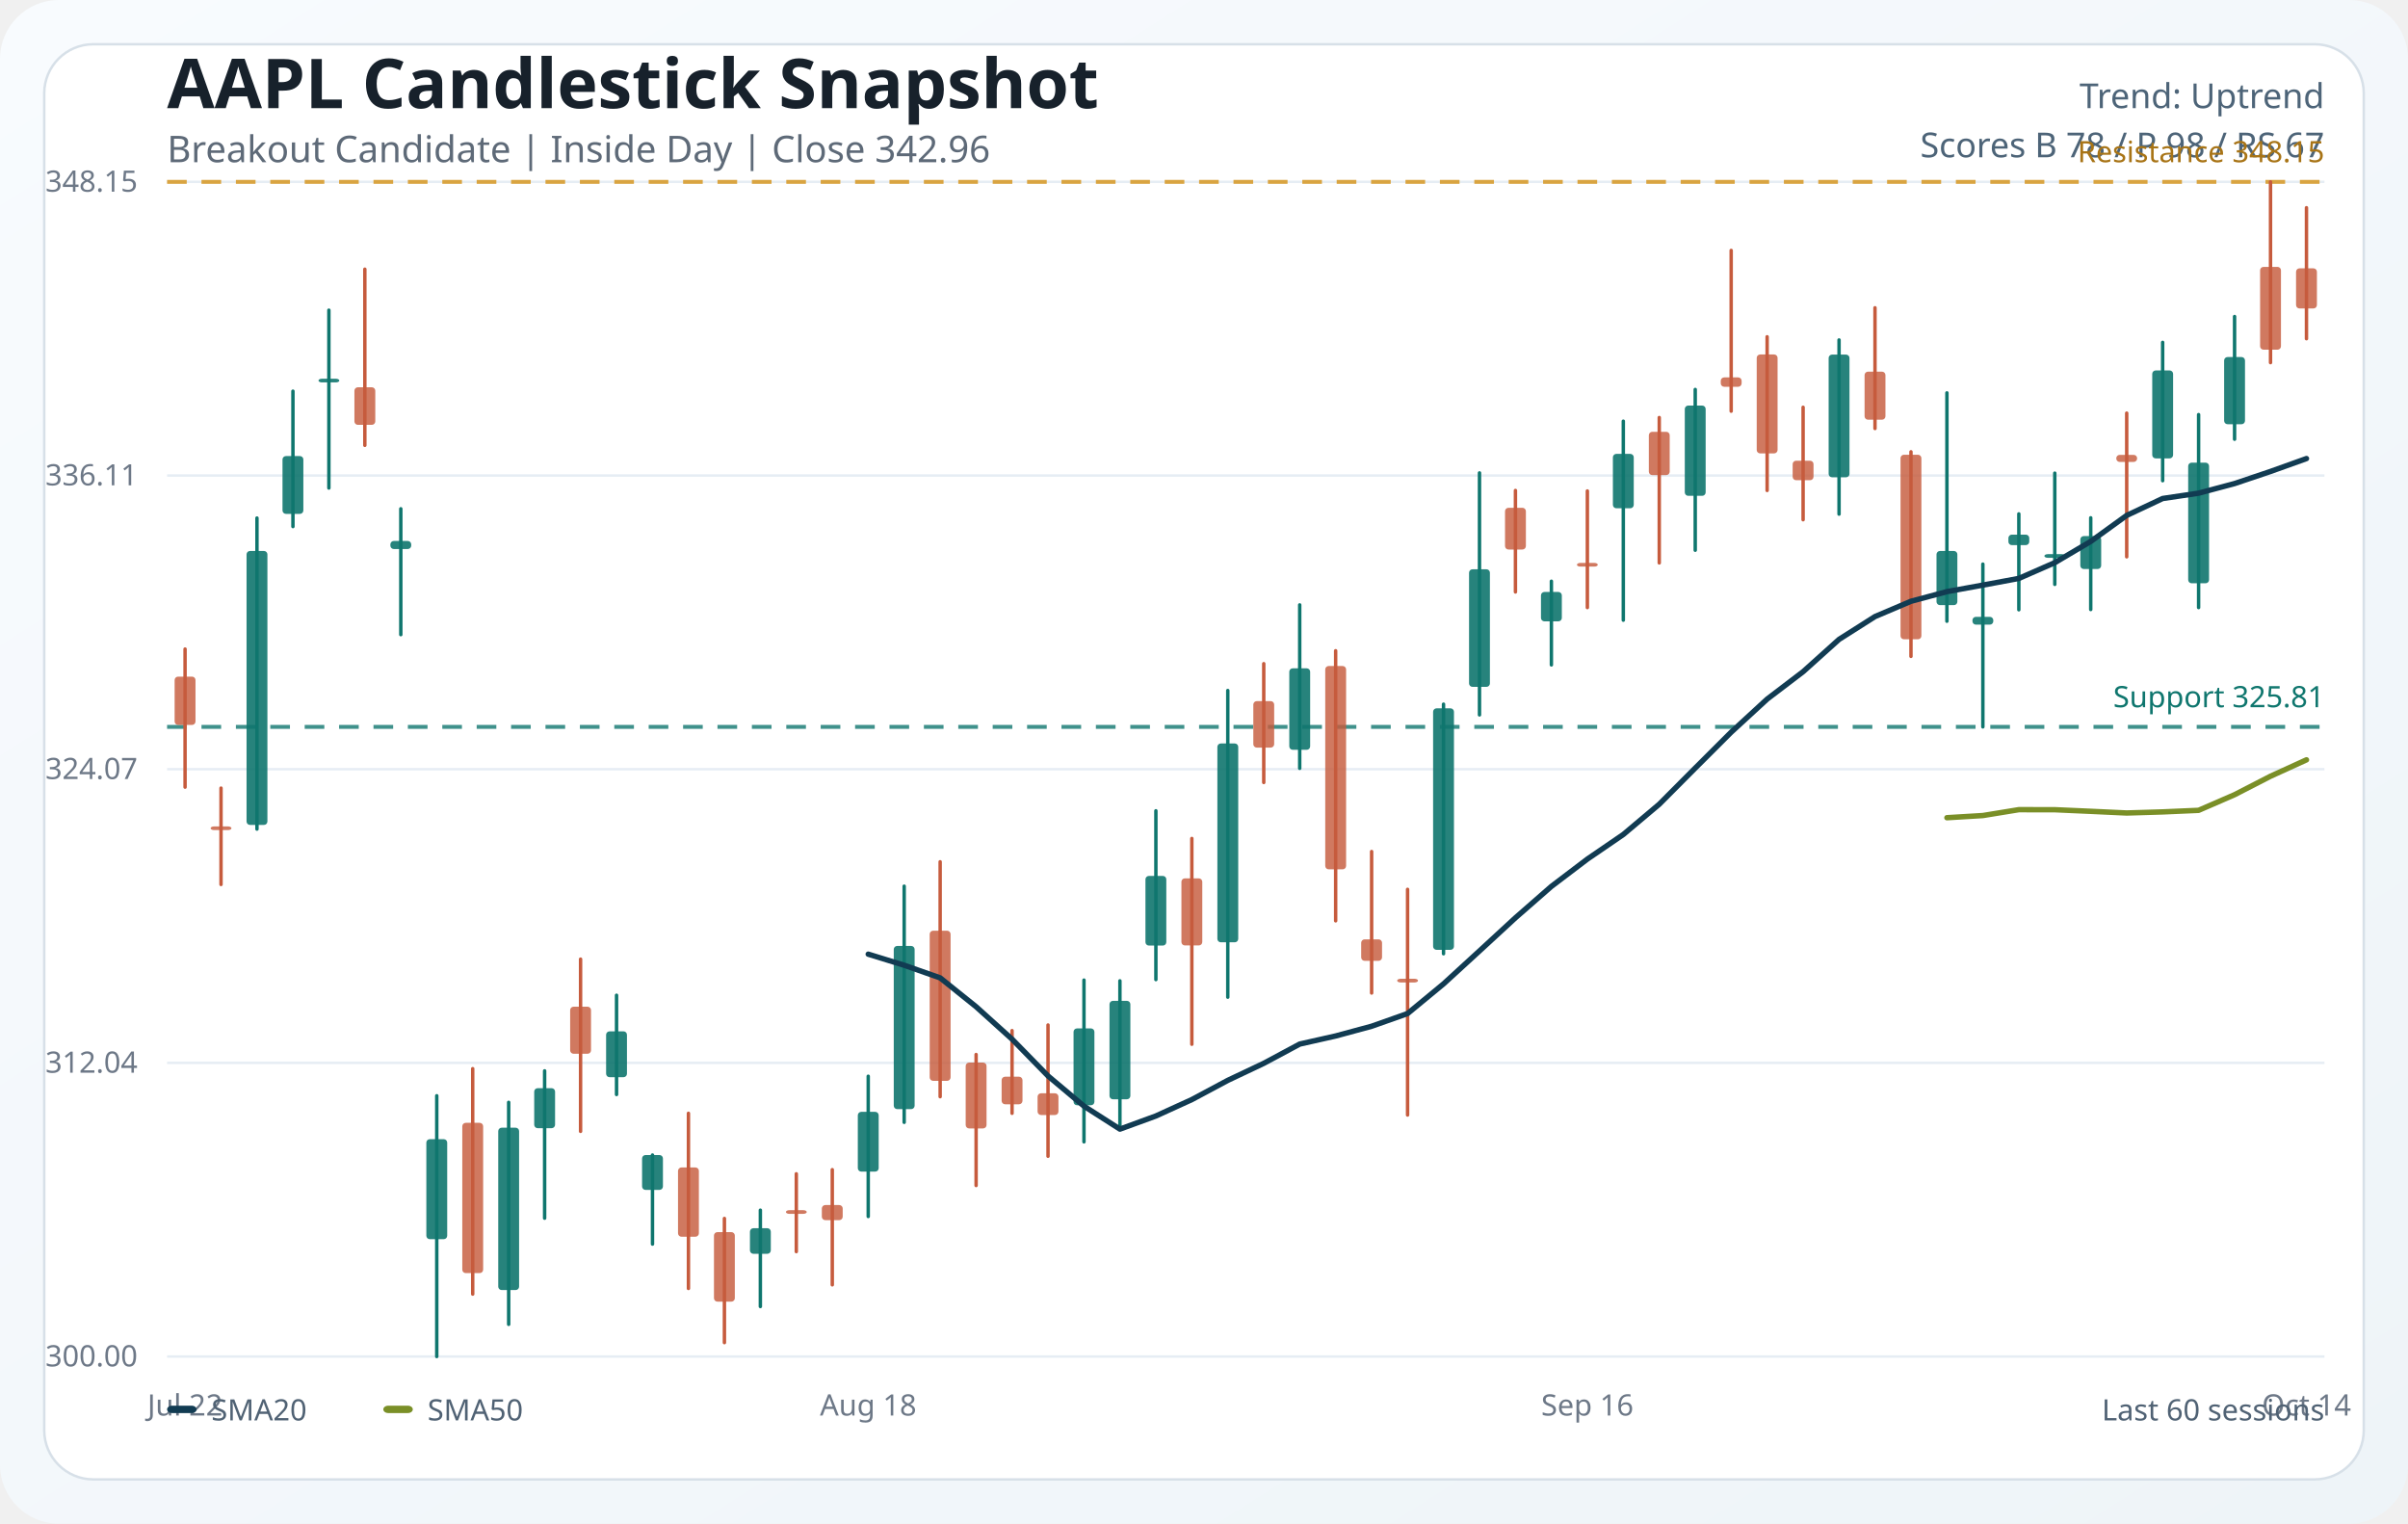
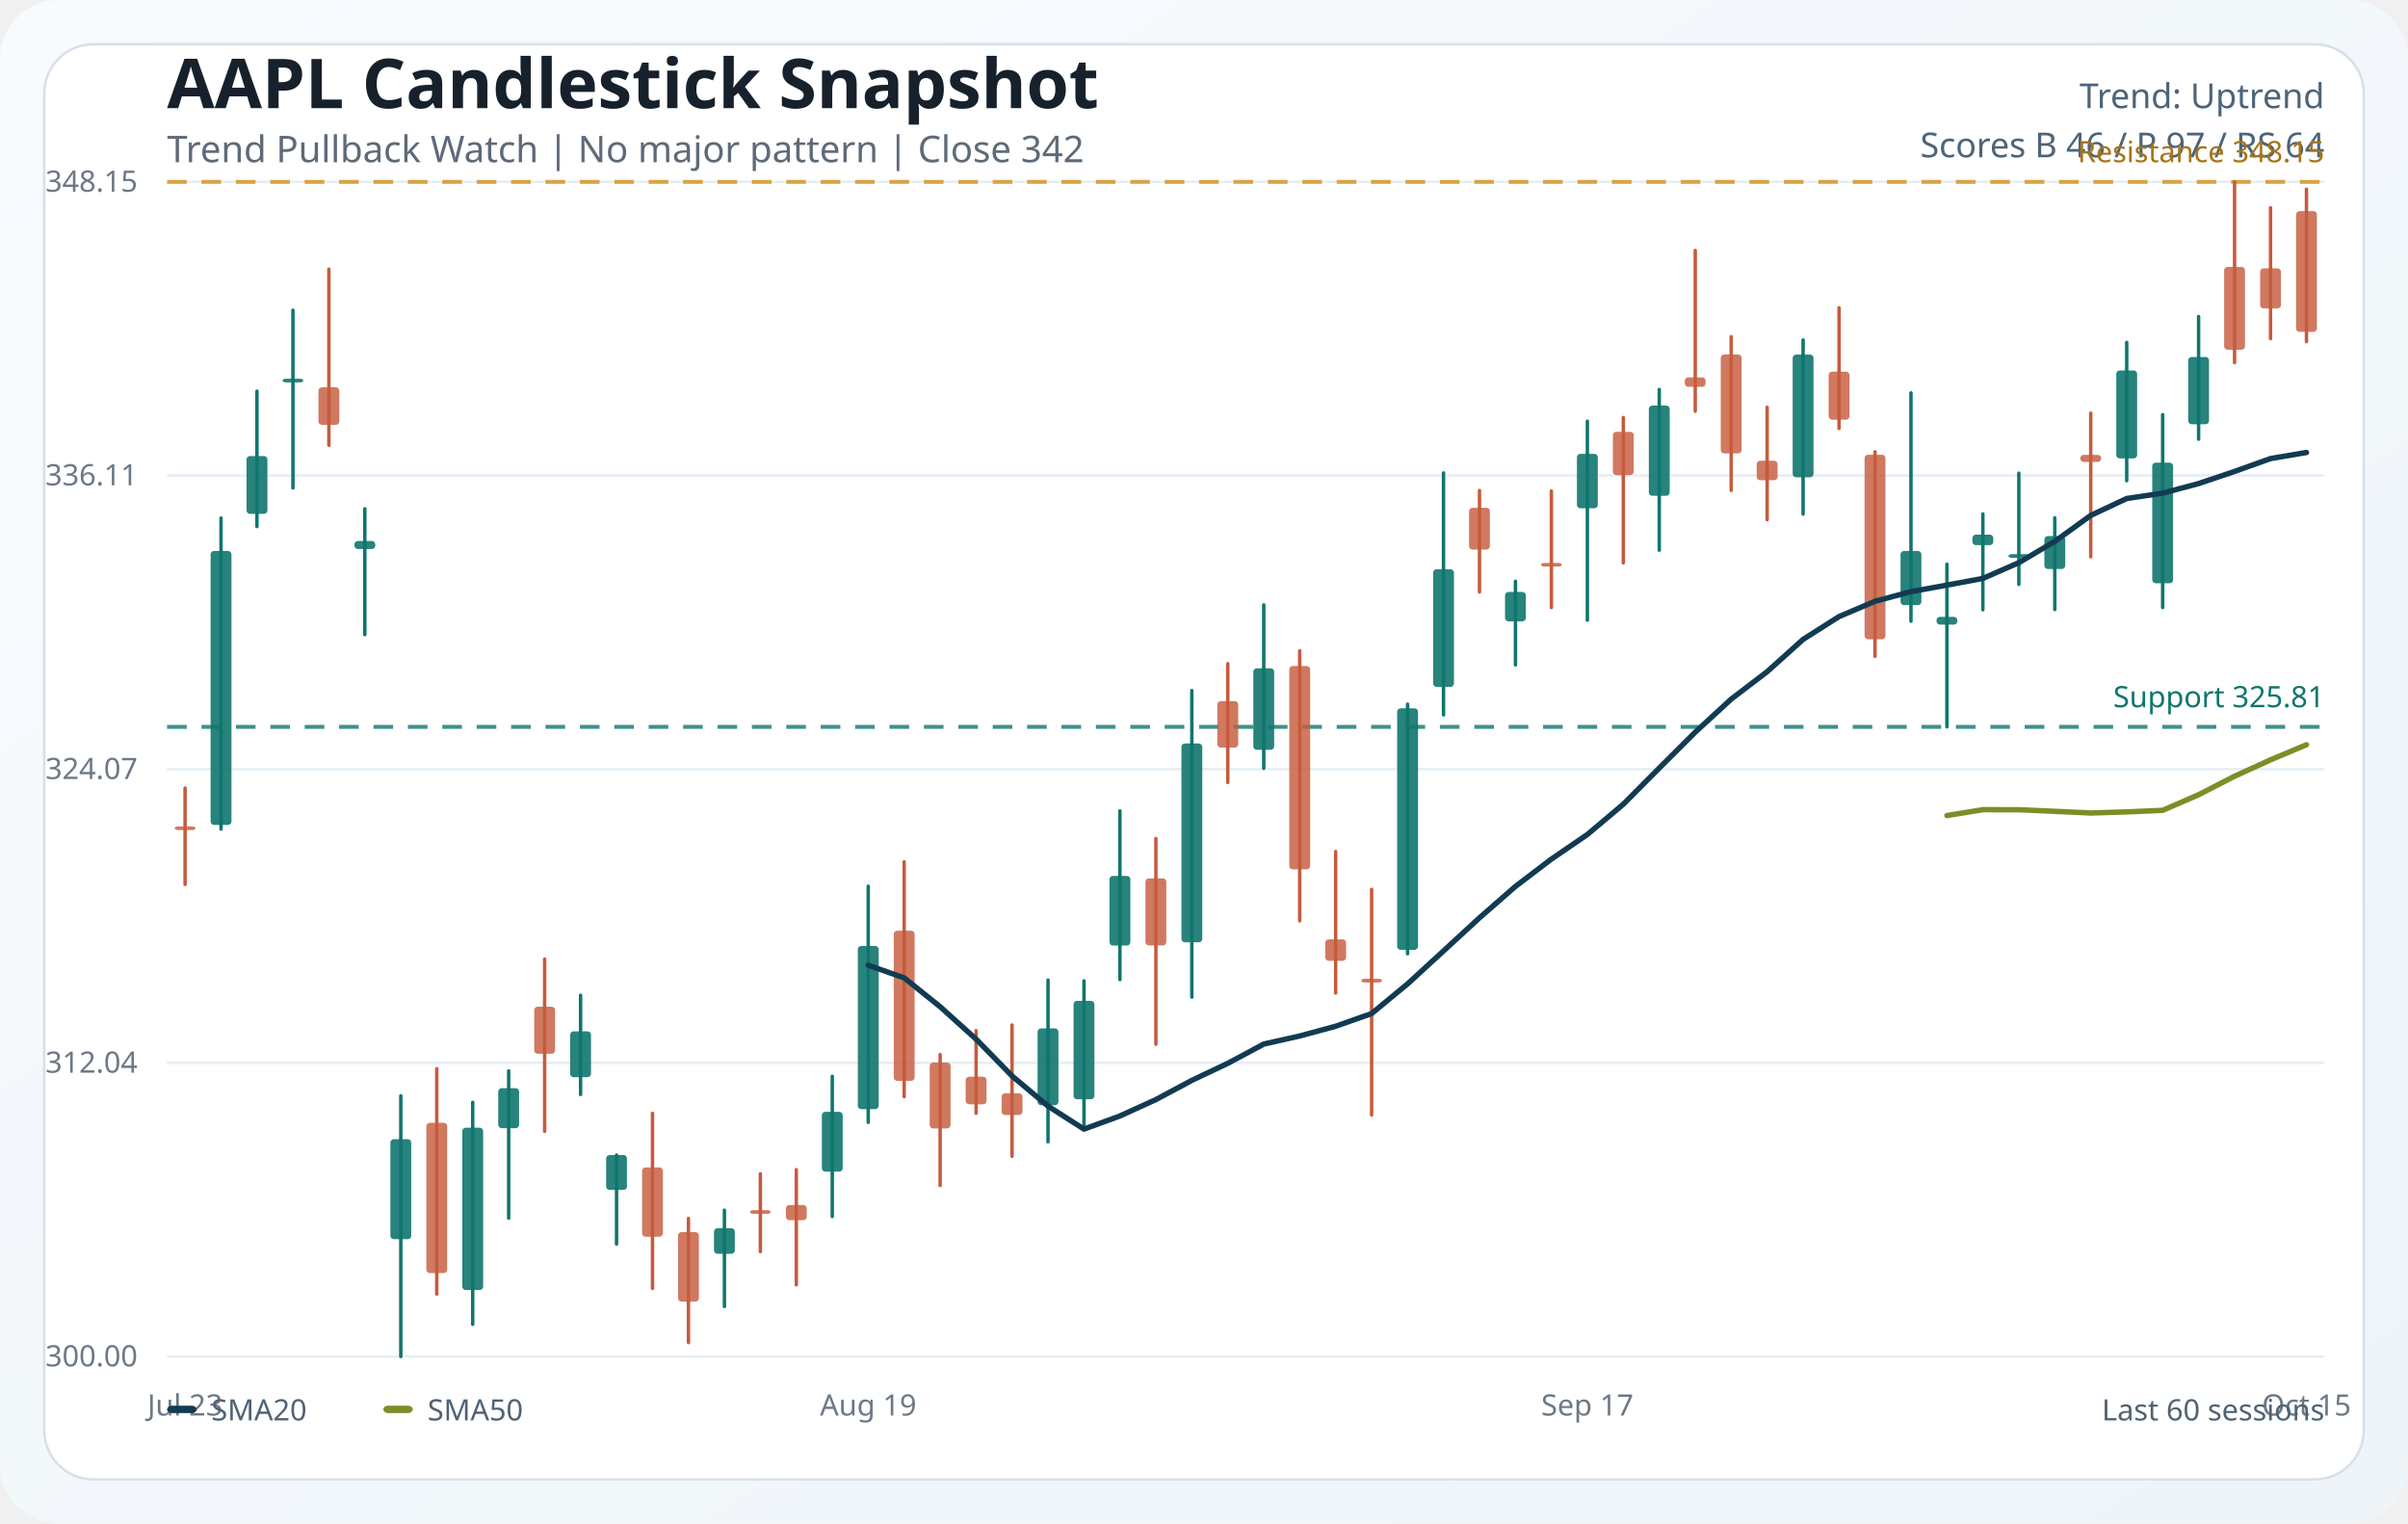
<svg xmlns="http://www.w3.org/2000/svg" width="980" height="620" viewBox="0 0 980 620" role="img" aria-label="AAPL chart snapshot">
  <defs>
    <linearGradient id="bg" x1="0%" x2="100%" y1="0%" y2="100%">
      <stop offset="0%" stop-color="#f8fbfe" />
      <stop offset="100%" stop-color="#eef4f8" />
    </linearGradient>
  </defs>
  <rect width="980" height="620" rx="24" fill="url(#bg)" />
  <rect x="18" y="18" width="944" height="584" rx="20" fill="#ffffff" stroke="#d7e0e8" />
  <text x="68" y="44" font-size="28" font-weight="700" font-family="Avenir Next, Segoe UI, sans-serif" fill="#17212b">AAPL Candlestick Snapshot</text>
-   <text x="68" y="66" font-size="15" font-family="Avenir Next, Segoe UI, sans-serif" fill="#5e6a78">Breakout Candidate | Inside Day | Close 342.96</text>
+   <text x="68" y="66" font-size="15" font-family="Avenir Next, Segoe UI, sans-serif" fill="#5e6a78">Trend Pullback Watch | No major pattern | Close 342</text>
  <text x="946" y="44" text-anchor="end" font-size="14" font-family="Avenir Next, Segoe UI, sans-serif" fill="#4d6478">Trend: Uptrend</text>
-   <text x="946" y="64" text-anchor="end" font-size="14" font-family="Avenir Next, Segoe UI, sans-serif" fill="#4d6478">Scores B 78 / P 98 / RS 67</text>
+   <text x="946" y="64" text-anchor="end" font-size="14" font-family="Avenir Next, Segoe UI, sans-serif" fill="#4d6478">Scores B 46 / P 97 / RS 64</text>
  <g>
    <g>
      <line x1="68" y1="74" x2="946" y2="74" stroke="#e6edf4" stroke-width="1" />
      <text x="56" y="78" text-anchor="end" font-size="12" font-family="Avenir Next, Segoe UI, sans-serif" fill="#6d7887">348.15</text>
    </g>
    <g>
      <line x1="68" y1="193.5" x2="946" y2="193.5" stroke="#e6edf4" stroke-width="1" />
      <text x="56" y="197.5" text-anchor="end" font-size="12" font-family="Avenir Next, Segoe UI, sans-serif" fill="#6d7887">336.11</text>
    </g>
    <g>
      <line x1="68" y1="313" x2="946" y2="313" stroke="#e6edf4" stroke-width="1" />
      <text x="56" y="317" text-anchor="end" font-size="12" font-family="Avenir Next, Segoe UI, sans-serif" fill="#6d7887">324.07</text>
    </g>
    <g>
      <line x1="68" y1="432.5" x2="946" y2="432.5" stroke="#e6edf4" stroke-width="1" />
      <text x="56" y="436.5" text-anchor="end" font-size="12" font-family="Avenir Next, Segoe UI, sans-serif" fill="#6d7887">312.04</text>
    </g>
    <g>
      <line x1="68" y1="552" x2="946" y2="552" stroke="#e6edf4" stroke-width="1" />
      <text x="56" y="556" text-anchor="end" font-size="12" font-family="Avenir Next, Segoe UI, sans-serif" fill="#6d7887">300.00</text>
    </g>
  </g>
  <line x1="68" y1="74" x2="946" y2="74" stroke="#d9a441" stroke-width="1.6" stroke-dasharray="8 6" />
  <text x="946" y="66" text-anchor="end" font-size="12" font-family="Avenir Next, Segoe UI, sans-serif" fill="#a87416">Resistance 348.15</text>
  <line x1="68" y1="295.78" x2="946" y2="295.78" stroke="#0f766e" stroke-width="1.6" stroke-dasharray="8 6" opacity="0.8" />
  <text x="946" y="287.78" text-anchor="end" font-size="12" font-family="Avenir Next, Segoe UI, sans-serif" fill="#0f766e">Support 325.81</text>
  <g>
-     <line x1="75.32" y1="264.11" x2="75.32" y2="320.3" stroke="#c65b3d" stroke-width="1.4" stroke-linecap="round" />
-     <rect x="71.07" y="275.33" width="8.49" height="19.66" rx="1.4" fill="#c65b3d" opacity="0.82" />
-   </g>
-   <g>
-     <line x1="89.95" y1="320.69" x2="89.95" y2="359.91" stroke="#c65b3d" stroke-width="1.4" stroke-linecap="round" />
-     <rect x="85.71" y="336.28" width="8.49" height="1.5" rx="1.4" fill="#c65b3d" opacity="0.82" />
-   </g>
-   <g>
-     <line x1="104.58" y1="210.8" x2="104.58" y2="337.37" stroke="#0f766e" stroke-width="1.4" stroke-linecap="round" />
-     <rect x="100.34" y="224.2" width="8.49" height="111.48" rx="1.4" fill="#0f766e" opacity="0.9" />
-   </g>
-   <g>
-     <line x1="119.22" y1="159.18" x2="119.22" y2="214.27" stroke="#0f766e" stroke-width="1.4" stroke-linecap="round" />
-     <rect x="114.97" y="185.58" width="8.49" height="23.53" rx="1.4" fill="#0f766e" opacity="0.9" />
-   </g>
-   <g>
-     <line x1="133.85" y1="126.22" x2="133.85" y2="198.59" stroke="#0f766e" stroke-width="1.4" stroke-linecap="round" />
-     <rect x="129.61" y="154.11" width="8.49" height="1.5" rx="1.4" fill="#0f766e" opacity="0.9" />
-   </g>
-   <g>
-     <line x1="148.48" y1="109.54" x2="148.48" y2="181.21" stroke="#c65b3d" stroke-width="1.4" stroke-linecap="round" />
-     <rect x="144.24" y="157.59" width="8.49" height="15.29" rx="1.4" fill="#c65b3d" opacity="0.82" />
-   </g>
-   <g>
-     <line x1="163.12" y1="207.03" x2="163.12" y2="258.25" stroke="#0f766e" stroke-width="1.4" stroke-linecap="round" />
-     <rect x="158.87" y="220.13" width="8.49" height="3.28" rx="1.4" fill="#0f766e" opacity="0.9" />
-   </g>
-   <g>
-     <line x1="177.75" y1="445.88" x2="177.75" y2="552" stroke="#0f766e" stroke-width="1.4" stroke-linecap="round" />
-     <rect x="173.51" y="463.55" width="8.49" height="40.7" rx="1.4" fill="#0f766e" opacity="0.9" />
-   </g>
-   <g>
-     <line x1="192.38" y1="434.86" x2="192.38" y2="526.59" stroke="#c65b3d" stroke-width="1.4" stroke-linecap="round" />
-     <rect x="188.14" y="456.9" width="8.49" height="61.15" rx="1.4" fill="#c65b3d" opacity="0.82" />
-   </g>
-   <g>
-     <line x1="207.02" y1="448.56" x2="207.02" y2="538.9" stroke="#0f766e" stroke-width="1.4" stroke-linecap="round" />
-     <rect x="202.77" y="458.88" width="8.49" height="66.07" rx="1.4" fill="#0f766e" opacity="0.9" />
-   </g>
-   <g>
-     <line x1="221.65" y1="435.75" x2="221.65" y2="495.71" stroke="#0f766e" stroke-width="1.4" stroke-linecap="round" />
-     <rect x="217.41" y="442.8" width="8.49" height="16.28" rx="1.4" fill="#0f766e" opacity="0.9" />
-   </g>
-   <g>
-     <line x1="236.28" y1="390.29" x2="236.28" y2="460.37" stroke="#c65b3d" stroke-width="1.4" stroke-linecap="round" />
-     <rect x="232.04" y="409.64" width="8.49" height="19.16" rx="1.4" fill="#c65b3d" opacity="0.82" />
-   </g>
-   <g>
-     <line x1="250.92" y1="404.98" x2="250.92" y2="445.38" stroke="#0f766e" stroke-width="1.4" stroke-linecap="round" />
-     <rect x="246.67" y="419.67" width="8.49" height="18.66" rx="1.4" fill="#0f766e" opacity="0.9" />
-   </g>
-   <g>
-     <line x1="265.55" y1="470" x2="265.55" y2="506.24" stroke="#0f766e" stroke-width="1.4" stroke-linecap="round" />
-     <rect x="261.31" y="470" width="8.49" height="14.2" rx="1.4" fill="#0f766e" opacity="0.9" />
-   </g>
-   <g>
-     <line x1="280.18" y1="453.02" x2="280.18" y2="524.3" stroke="#c65b3d" stroke-width="1.4" stroke-linecap="round" />
-     <rect x="275.94" y="475.06" width="8.49" height="28.19" rx="1.4" fill="#c65b3d" opacity="0.82" />
-   </g>
-   <g>
-     <line x1="294.82" y1="495.81" x2="294.82" y2="546.34" stroke="#c65b3d" stroke-width="1.4" stroke-linecap="round" />
-     <rect x="290.57" y="501.37" width="8.49" height="28.29" rx="1.4" fill="#c65b3d" opacity="0.82" />
-   </g>
-   <g>
-     <line x1="309.45" y1="492.44" x2="309.45" y2="531.65" stroke="#0f766e" stroke-width="1.4" stroke-linecap="round" />
-     <rect x="305.21" y="499.78" width="8.49" height="10.42" rx="1.4" fill="#0f766e" opacity="0.9" />
-   </g>
-   <g>
-     <line x1="324.08" y1="477.64" x2="324.08" y2="509.31" stroke="#c65b3d" stroke-width="1.4" stroke-linecap="round" />
-     <rect x="319.84" y="492.44" width="8.49" height="1.5" rx="1.4" fill="#c65b3d" opacity="0.82" />
-   </g>
-   <g>
-     <line x1="338.72" y1="475.96" x2="338.72" y2="522.82" stroke="#c65b3d" stroke-width="1.4" stroke-linecap="round" />
-     <rect x="334.47" y="490.35" width="8.49" height="6.15" rx="1.4" fill="#c65b3d" opacity="0.82" />
-   </g>
-   <g>
-     <line x1="353.35" y1="437.94" x2="353.35" y2="495.02" stroke="#0f766e" stroke-width="1.4" stroke-linecap="round" />
-     <rect x="349.11" y="452.43" width="8.49" height="24.32" rx="1.4" fill="#0f766e" opacity="0.9" />
-   </g>
-   <g>
-     <line x1="367.98" y1="360.6" x2="367.98" y2="456.7" stroke="#0f766e" stroke-width="1.4" stroke-linecap="round" />
-     <rect x="363.74" y="384.92" width="8.49" height="66.41" rx="1.4" fill="#0f766e" opacity="0.9" />
-   </g>
-   <g>
-     <line x1="382.62" y1="350.67" x2="382.62" y2="446.27" stroke="#c65b3d" stroke-width="1.4" stroke-linecap="round" />
-     <rect x="378.37" y="378.72" width="8.49" height="61.1" rx="1.4" fill="#c65b3d" opacity="0.82" />
-   </g>
-   <g>
-     <line x1="397.25" y1="429.1" x2="397.25" y2="482.41" stroke="#c65b3d" stroke-width="1.4" stroke-linecap="round" />
-     <rect x="393.01" y="432.38" width="8.49" height="26.8" rx="1.4" fill="#c65b3d" opacity="0.82" />
-   </g>
-   <g>
-     <line x1="411.88" y1="419.37" x2="411.88" y2="453.02" stroke="#c65b3d" stroke-width="1.4" stroke-linecap="round" />
-     <rect x="407.64" y="438.13" width="8.49" height="11.22" rx="1.4" fill="#c65b3d" opacity="0.82" />
-   </g>
-   <g>
-     <line x1="426.52" y1="417.09" x2="426.52" y2="470.5" stroke="#c65b3d" stroke-width="1.4" stroke-linecap="round" />
-     <rect x="422.27" y="444.88" width="8.49" height="8.84" rx="1.4" fill="#c65b3d" opacity="0.82" />
-   </g>
-   <g>
-     <line x1="441.15" y1="398.82" x2="441.15" y2="464.64" stroke="#0f766e" stroke-width="1.4" stroke-linecap="round" />
-     <rect x="436.91" y="418.48" width="8.49" height="31.27" rx="1.4" fill="#0f766e" opacity="0.9" />
-   </g>
-   <g>
-     <line x1="455.78" y1="399.12" x2="455.78" y2="458.68" stroke="#0f766e" stroke-width="1.4" stroke-linecap="round" />
-     <rect x="451.54" y="407.26" width="8.49" height="40.06" rx="1.4" fill="#0f766e" opacity="0.9" />
-   </g>
-   <g>
-     <line x1="470.42" y1="329.93" x2="470.42" y2="398.62" stroke="#0f766e" stroke-width="1.4" stroke-linecap="round" />
-     <rect x="466.17" y="356.43" width="8.49" height="28.34" rx="1.4" fill="#0f766e" opacity="0.9" />
-   </g>
-   <g>
-     <line x1="485.05" y1="341.19" x2="485.05" y2="424.93" stroke="#c65b3d" stroke-width="1.4" stroke-linecap="round" />
-     <rect x="480.81" y="357.42" width="8.49" height="27.3" rx="1.4" fill="#c65b3d" opacity="0.82" />
-   </g>
-   <g>
-     <line x1="499.68" y1="280.98" x2="499.68" y2="405.77" stroke="#0f766e" stroke-width="1.4" stroke-linecap="round" />
-     <rect x="495.44" y="302.53" width="8.49" height="80.91" rx="1.4" fill="#0f766e" opacity="0.9" />
-   </g>
-   <g>
-     <line x1="514.32" y1="270.06" x2="514.32" y2="318.41" stroke="#c65b3d" stroke-width="1.4" stroke-linecap="round" />
-     <rect x="510.07" y="285.3" width="8.49" height="18.91" rx="1.4" fill="#c65b3d" opacity="0.82" />
-   </g>
-   <g>
-     <line x1="528.95" y1="246.14" x2="528.95" y2="312.65" stroke="#0f766e" stroke-width="1.4" stroke-linecap="round" />
-     <rect x="524.71" y="271.95" width="8.49" height="33.16" rx="1.4" fill="#0f766e" opacity="0.9" />
-   </g>
-   <g>
-     <line x1="543.58" y1="264.8" x2="543.58" y2="374.7" stroke="#c65b3d" stroke-width="1.4" stroke-linecap="round" />
-     <rect x="539.34" y="271.01" width="8.49" height="82.74" rx="1.4" fill="#c65b3d" opacity="0.82" />
-   </g>
-   <g>
-     <line x1="558.22" y1="346.5" x2="558.22" y2="404.08" stroke="#c65b3d" stroke-width="1.4" stroke-linecap="round" />
-     <rect x="553.97" y="382.24" width="8.49" height="8.74" rx="1.4" fill="#c65b3d" opacity="0.82" />
-   </g>
-   <g>
-     <line x1="572.85" y1="361.89" x2="572.85" y2="453.72" stroke="#c65b3d" stroke-width="1.4" stroke-linecap="round" />
-     <rect x="568.61" y="398.28" width="8.49" height="1.5" rx="1.4" fill="#c65b3d" opacity="0.82" />
-   </g>
-   <g>
-     <line x1="587.48" y1="286.54" x2="587.48" y2="388.1" stroke="#0f766e" stroke-width="1.4" stroke-linecap="round" />
-     <rect x="583.24" y="288.23" width="8.49" height="98.28" rx="1.4" fill="#0f766e" opacity="0.9" />
-   </g>
-   <g>
-     <line x1="602.12" y1="192.43" x2="602.12" y2="290.91" stroke="#0f766e" stroke-width="1.4" stroke-linecap="round" />
-     <rect x="597.87" y="231.65" width="8.49" height="47.85" rx="1.4" fill="#0f766e" opacity="0.9" />
-   </g>
-   <g>
-     <line x1="616.75" y1="199.58" x2="616.75" y2="240.88" stroke="#c65b3d" stroke-width="1.4" stroke-linecap="round" />
-     <rect x="612.51" y="206.63" width="8.49" height="16.98" rx="1.4" fill="#c65b3d" opacity="0.82" />
-   </g>
-   <g>
-     <line x1="631.38" y1="236.51" x2="631.38" y2="270.56" stroke="#0f766e" stroke-width="1.4" stroke-linecap="round" />
-     <rect x="627.14" y="240.88" width="8.49" height="11.96" rx="1.4" fill="#0f766e" opacity="0.9" />
-   </g>
-   <g>
-     <line x1="646.02" y1="199.78" x2="646.02" y2="247.23" stroke="#c65b3d" stroke-width="1.4" stroke-linecap="round" />
-     <rect x="641.77" y="229.06" width="8.49" height="1.5" rx="1.4" fill="#c65b3d" opacity="0.82" />
-   </g>
-   <g>
-     <line x1="660.65" y1="171.39" x2="660.65" y2="252.36" stroke="#0f766e" stroke-width="1.4" stroke-linecap="round" />
-     <rect x="656.41" y="184.69" width="8.49" height="22.14" rx="1.4" fill="#0f766e" opacity="0.9" />
-   </g>
-   <g>
-     <line x1="675.28" y1="169.9" x2="675.28" y2="229.06" stroke="#c65b3d" stroke-width="1.4" stroke-linecap="round" />
-     <rect x="671.04" y="175.71" width="8.49" height="17.62" rx="1.4" fill="#c65b3d" opacity="0.82" />
-   </g>
-   <g>
-     <line x1="689.92" y1="158.48" x2="689.92" y2="223.9" stroke="#0f766e" stroke-width="1.4" stroke-linecap="round" />
-     <rect x="685.67" y="165.03" width="8.49" height="36.73" rx="1.4" fill="#0f766e" opacity="0.9" />
-   </g>
-   <g>
-     <line x1="704.55" y1="101.9" x2="704.55" y2="167.32" stroke="#c65b3d" stroke-width="1.4" stroke-linecap="round" />
-     <rect x="700.31" y="153.57" width="8.49" height="3.82" rx="1.4" fill="#c65b3d" opacity="0.82" />
-   </g>
-   <g>
-     <line x1="719.18" y1="137.04" x2="719.18" y2="199.58" stroke="#c65b3d" stroke-width="1.4" stroke-linecap="round" />
-     <rect x="714.94" y="144.24" width="8.49" height="40.26" rx="1.4" fill="#c65b3d" opacity="0.82" />
-   </g>
-   <g>
-     <line x1="733.82" y1="165.73" x2="733.82" y2="211.49" stroke="#c65b3d" stroke-width="1.4" stroke-linecap="round" />
-     <rect x="729.57" y="187.47" width="8.49" height="7.94" rx="1.4" fill="#c65b3d" opacity="0.82" />
-   </g>
-   <g>
-     <line x1="748.45" y1="138.33" x2="748.45" y2="209.21" stroke="#0f766e" stroke-width="1.4" stroke-linecap="round" />
-     <rect x="744.21" y="144.29" width="8.49" height="49.93" rx="1.4" fill="#0f766e" opacity="0.9" />
-   </g>
-   <g>
-     <line x1="763.08" y1="125.24" x2="763.08" y2="174.37" stroke="#c65b3d" stroke-width="1.4" stroke-linecap="round" />
-     <rect x="758.84" y="151.23" width="8.49" height="19.56" rx="1.4" fill="#c65b3d" opacity="0.82" />
-   </g>
-   <g>
-     <line x1="777.72" y1="183.85" x2="777.72" y2="267.09" stroke="#c65b3d" stroke-width="1.4" stroke-linecap="round" />
-     <rect x="773.47" y="185.04" width="8.49" height="75.1" rx="1.4" fill="#c65b3d" opacity="0.82" />
-   </g>
-   <g>
-     <line x1="792.35" y1="159.87" x2="792.35" y2="252.79" stroke="#0f766e" stroke-width="1.4" stroke-linecap="round" />
-     <rect x="788.11" y="224.2" width="8.49" height="22.04" rx="1.4" fill="#0f766e" opacity="0.9" />
-   </g>
-   <g>
-     <line x1="806.98" y1="229.55" x2="806.98" y2="295.78" stroke="#0f766e" stroke-width="1.4" stroke-linecap="round" />
-     <rect x="802.74" y="251" width="8.49" height="3.18" rx="1.4" fill="#0f766e" opacity="0.9" />
-   </g>
-   <g>
-     <line x1="821.62" y1="209.11" x2="821.62" y2="248.13" stroke="#0f766e" stroke-width="1.4" stroke-linecap="round" />
-     <rect x="817.37" y="217.55" width="8.49" height="4.27" rx="1.4" fill="#0f766e" opacity="0.9" />
-   </g>
-   <g>
-     <line x1="836.25" y1="192.53" x2="836.25" y2="237.8" stroke="#0f766e" stroke-width="1.4" stroke-linecap="round" />
-     <rect x="832.01" y="225.49" width="8.49" height="1.5" rx="1.4" fill="#0f766e" opacity="0.9" />
-   </g>
-   <g>
-     <line x1="850.88" y1="210.7" x2="850.88" y2="248.03" stroke="#0f766e" stroke-width="1.4" stroke-linecap="round" />
-     <rect x="846.64" y="218.14" width="8.49" height="13.4" rx="1.4" fill="#0f766e" opacity="0.9" />
-   </g>
-   <g>
-     <line x1="865.52" y1="168.11" x2="865.52" y2="226.58" stroke="#c65b3d" stroke-width="1.4" stroke-linecap="round" />
-     <rect x="861.27" y="185.09" width="8.49" height="2.88" rx="1.4" fill="#c65b3d" opacity="0.82" />
-   </g>
-   <g>
-     <line x1="880.15" y1="139.32" x2="880.15" y2="195.61" stroke="#0f766e" stroke-width="1.4" stroke-linecap="round" />
-     <rect x="875.91" y="150.74" width="8.49" height="35.79" rx="1.4" fill="#0f766e" opacity="0.9" />
-   </g>
-   <g>
-     <line x1="894.78" y1="168.71" x2="894.78" y2="247.23" stroke="#0f766e" stroke-width="1.4" stroke-linecap="round" />
-     <rect x="890.54" y="188.26" width="8.49" height="49.09" rx="1.4" fill="#0f766e" opacity="0.9" />
-   </g>
-   <g>
-     <line x1="909.42" y1="128.8" x2="909.42" y2="178.73" stroke="#0f766e" stroke-width="1.4" stroke-linecap="round" />
-     <rect x="905.17" y="145.28" width="8.49" height="27.35" rx="1.4" fill="#0f766e" opacity="0.9" />
-   </g>
-   <g>
-     <line x1="924.05" y1="74" x2="924.05" y2="147.56" stroke="#c65b3d" stroke-width="1.4" stroke-linecap="round" />
-     <rect x="919.81" y="108.6" width="8.49" height="33.7" rx="1.4" fill="#c65b3d" opacity="0.82" />
-   </g>
-   <g>
-     <line x1="938.68" y1="84.52" x2="938.68" y2="137.83" stroke="#c65b3d" stroke-width="1.4" stroke-linecap="round" />
-     <rect x="934.44" y="109.19" width="8.49" height="16.33" rx="1.4" fill="#c65b3d" opacity="0.82" />
-   </g>
-   <polyline fill="none" stroke="#113b52" stroke-width="2.2" stroke-linejoin="round" stroke-linecap="round" points="353.35,388.27 367.98,392.77 382.62,397.91 397.25,409.66 411.88,422.85 426.52,437.83 441.15,450.11 455.78,459.46 470.42,454.11 485.05,447.44 499.68,439.62 514.32,432.69 528.95,424.85 543.58,421.56 558.22,417.6 572.85,412.43 587.48,400.36 602.12,386.95 616.75,373.47 631.38,360.69 646.02,349.58 660.65,339.57 675.28,327.25 689.92,312.54 704.55,297.94 719.18,284.48 733.82,273.33 748.45,260.18 763.08,250.89 777.72,244.67 792.35,240.75 806.98,238.09 821.62,235.37 836.25,228.96 850.88,220.31 865.52,209.73 880.15,202.85 894.78,200.68 909.42,196.77 924.05,191.84 938.68,186.6" />
-   <polyline fill="none" stroke="#7a8f27" stroke-width="2.2" stroke-linejoin="round" stroke-linecap="round" points="792.35,332.74 806.98,331.86 821.62,329.47 836.25,329.49 850.88,330.14 865.52,330.82 880.15,330.38 894.78,329.74 909.42,323.38 924.05,315.86 938.68,309.19" />
-   <g>
-     <text x="75.32" y="576" text-anchor="middle" font-size="12" font-family="Avenir Next, Segoe UI, sans-serif" fill="#6d7887">Jul 22</text>
-     <text x="353.35" y="576" text-anchor="middle" font-size="12" font-family="Avenir Next, Segoe UI, sans-serif" fill="#6d7887">Aug 18</text>
-     <text x="646.02" y="576" text-anchor="middle" font-size="12" font-family="Avenir Next, Segoe UI, sans-serif" fill="#6d7887">Sep 16</text>
-     <text x="938.68" y="576" text-anchor="middle" font-size="12" font-family="Avenir Next, Segoe UI, sans-serif" fill="#6d7887">Oct 14</text>
+     <line x1="75.32" y1="320.69" x2="75.32" y2="359.91" stroke="#c65b3d" stroke-width="1.4" stroke-linecap="round" />
+     <rect x="71.07" y="336.28" width="8.49" height="1.5" rx="1.4" fill="#c65b3d" opacity="0.82" />
+   </g>
+   <g>
+     <line x1="89.95" y1="210.8" x2="89.95" y2="337.37" stroke="#0f766e" stroke-width="1.4" stroke-linecap="round" />
+     <rect x="85.71" y="224.2" width="8.49" height="111.48" rx="1.4" fill="#0f766e" opacity="0.9" />
+   </g>
+   <g>
+     <line x1="104.58" y1="159.18" x2="104.58" y2="214.27" stroke="#0f766e" stroke-width="1.4" stroke-linecap="round" />
+     <rect x="100.34" y="185.58" width="8.49" height="23.53" rx="1.4" fill="#0f766e" opacity="0.9" />
+   </g>
+   <g>
+     <line x1="119.22" y1="126.22" x2="119.22" y2="198.59" stroke="#0f766e" stroke-width="1.4" stroke-linecap="round" />
+     <rect x="114.97" y="154.11" width="8.49" height="1.5" rx="1.4" fill="#0f766e" opacity="0.9" />
+   </g>
+   <g>
+     <line x1="133.85" y1="109.54" x2="133.85" y2="181.21" stroke="#c65b3d" stroke-width="1.4" stroke-linecap="round" />
+     <rect x="129.61" y="157.59" width="8.49" height="15.29" rx="1.4" fill="#c65b3d" opacity="0.82" />
+   </g>
+   <g>
+     <line x1="148.48" y1="207.03" x2="148.48" y2="258.25" stroke="#0f766e" stroke-width="1.4" stroke-linecap="round" />
+     <rect x="144.24" y="220.13" width="8.49" height="3.28" rx="1.4" fill="#0f766e" opacity="0.9" />
+   </g>
+   <g>
+     <line x1="163.12" y1="445.88" x2="163.12" y2="552" stroke="#0f766e" stroke-width="1.4" stroke-linecap="round" />
+     <rect x="158.87" y="463.55" width="8.49" height="40.7" rx="1.4" fill="#0f766e" opacity="0.9" />
+   </g>
+   <g>
+     <line x1="177.75" y1="434.86" x2="177.75" y2="526.59" stroke="#c65b3d" stroke-width="1.4" stroke-linecap="round" />
+     <rect x="173.51" y="456.9" width="8.49" height="61.15" rx="1.4" fill="#c65b3d" opacity="0.82" />
+   </g>
+   <g>
+     <line x1="192.38" y1="448.56" x2="192.38" y2="538.9" stroke="#0f766e" stroke-width="1.4" stroke-linecap="round" />
+     <rect x="188.14" y="458.88" width="8.49" height="66.07" rx="1.4" fill="#0f766e" opacity="0.9" />
+   </g>
+   <g>
+     <line x1="207.02" y1="435.75" x2="207.02" y2="495.71" stroke="#0f766e" stroke-width="1.4" stroke-linecap="round" />
+     <rect x="202.77" y="442.8" width="8.49" height="16.28" rx="1.4" fill="#0f766e" opacity="0.9" />
+   </g>
+   <g>
+     <line x1="221.65" y1="390.29" x2="221.65" y2="460.37" stroke="#c65b3d" stroke-width="1.4" stroke-linecap="round" />
+     <rect x="217.41" y="409.64" width="8.49" height="19.16" rx="1.4" fill="#c65b3d" opacity="0.82" />
+   </g>
+   <g>
+     <line x1="236.28" y1="404.98" x2="236.28" y2="445.38" stroke="#0f766e" stroke-width="1.4" stroke-linecap="round" />
+     <rect x="232.04" y="419.67" width="8.49" height="18.66" rx="1.4" fill="#0f766e" opacity="0.9" />
+   </g>
+   <g>
+     <line x1="250.92" y1="470" x2="250.92" y2="506.24" stroke="#0f766e" stroke-width="1.4" stroke-linecap="round" />
+     <rect x="246.67" y="470" width="8.49" height="14.2" rx="1.4" fill="#0f766e" opacity="0.9" />
+   </g>
+   <g>
+     <line x1="265.55" y1="453.02" x2="265.55" y2="524.3" stroke="#c65b3d" stroke-width="1.4" stroke-linecap="round" />
+     <rect x="261.31" y="475.06" width="8.49" height="28.19" rx="1.4" fill="#c65b3d" opacity="0.82" />
+   </g>
+   <g>
+     <line x1="280.18" y1="495.81" x2="280.18" y2="546.34" stroke="#c65b3d" stroke-width="1.4" stroke-linecap="round" />
+     <rect x="275.94" y="501.37" width="8.49" height="28.29" rx="1.4" fill="#c65b3d" opacity="0.82" />
+   </g>
+   <g>
+     <line x1="294.82" y1="492.44" x2="294.82" y2="531.65" stroke="#0f766e" stroke-width="1.4" stroke-linecap="round" />
+     <rect x="290.57" y="499.78" width="8.49" height="10.42" rx="1.4" fill="#0f766e" opacity="0.9" />
+   </g>
+   <g>
+     <line x1="309.45" y1="477.64" x2="309.45" y2="509.31" stroke="#c65b3d" stroke-width="1.4" stroke-linecap="round" />
+     <rect x="305.21" y="492.44" width="8.49" height="1.5" rx="1.4" fill="#c65b3d" opacity="0.82" />
+   </g>
+   <g>
+     <line x1="324.08" y1="475.96" x2="324.08" y2="522.82" stroke="#c65b3d" stroke-width="1.4" stroke-linecap="round" />
+     <rect x="319.84" y="490.35" width="8.49" height="6.15" rx="1.4" fill="#c65b3d" opacity="0.82" />
+   </g>
+   <g>
+     <line x1="338.72" y1="437.94" x2="338.72" y2="495.02" stroke="#0f766e" stroke-width="1.4" stroke-linecap="round" />
+     <rect x="334.47" y="452.43" width="8.49" height="24.32" rx="1.4" fill="#0f766e" opacity="0.9" />
+   </g>
+   <g>
+     <line x1="353.35" y1="360.6" x2="353.35" y2="456.7" stroke="#0f766e" stroke-width="1.4" stroke-linecap="round" />
+     <rect x="349.11" y="384.92" width="8.49" height="66.41" rx="1.4" fill="#0f766e" opacity="0.9" />
+   </g>
+   <g>
+     <line x1="367.98" y1="350.67" x2="367.98" y2="446.27" stroke="#c65b3d" stroke-width="1.4" stroke-linecap="round" />
+     <rect x="363.74" y="378.72" width="8.49" height="61.1" rx="1.4" fill="#c65b3d" opacity="0.82" />
+   </g>
+   <g>
+     <line x1="382.62" y1="429.1" x2="382.62" y2="482.41" stroke="#c65b3d" stroke-width="1.4" stroke-linecap="round" />
+     <rect x="378.37" y="432.38" width="8.49" height="26.8" rx="1.4" fill="#c65b3d" opacity="0.82" />
+   </g>
+   <g>
+     <line x1="397.25" y1="419.37" x2="397.25" y2="453.02" stroke="#c65b3d" stroke-width="1.4" stroke-linecap="round" />
+     <rect x="393.01" y="438.13" width="8.49" height="11.22" rx="1.4" fill="#c65b3d" opacity="0.82" />
+   </g>
+   <g>
+     <line x1="411.88" y1="417.09" x2="411.88" y2="470.5" stroke="#c65b3d" stroke-width="1.4" stroke-linecap="round" />
+     <rect x="407.64" y="444.88" width="8.49" height="8.84" rx="1.4" fill="#c65b3d" opacity="0.82" />
+   </g>
+   <g>
+     <line x1="426.52" y1="398.82" x2="426.52" y2="464.64" stroke="#0f766e" stroke-width="1.4" stroke-linecap="round" />
+     <rect x="422.27" y="418.48" width="8.49" height="31.27" rx="1.4" fill="#0f766e" opacity="0.9" />
+   </g>
+   <g>
+     <line x1="441.15" y1="399.12" x2="441.15" y2="458.68" stroke="#0f766e" stroke-width="1.4" stroke-linecap="round" />
+     <rect x="436.91" y="407.26" width="8.49" height="40.06" rx="1.4" fill="#0f766e" opacity="0.9" />
+   </g>
+   <g>
+     <line x1="455.78" y1="329.93" x2="455.78" y2="398.62" stroke="#0f766e" stroke-width="1.4" stroke-linecap="round" />
+     <rect x="451.54" y="356.43" width="8.49" height="28.34" rx="1.4" fill="#0f766e" opacity="0.9" />
+   </g>
+   <g>
+     <line x1="470.42" y1="341.19" x2="470.42" y2="424.93" stroke="#c65b3d" stroke-width="1.4" stroke-linecap="round" />
+     <rect x="466.17" y="357.42" width="8.49" height="27.3" rx="1.4" fill="#c65b3d" opacity="0.82" />
+   </g>
+   <g>
+     <line x1="485.05" y1="280.98" x2="485.05" y2="405.77" stroke="#0f766e" stroke-width="1.4" stroke-linecap="round" />
+     <rect x="480.81" y="302.53" width="8.49" height="80.91" rx="1.4" fill="#0f766e" opacity="0.9" />
+   </g>
+   <g>
+     <line x1="499.68" y1="270.06" x2="499.68" y2="318.41" stroke="#c65b3d" stroke-width="1.4" stroke-linecap="round" />
+     <rect x="495.44" y="285.3" width="8.49" height="18.91" rx="1.4" fill="#c65b3d" opacity="0.82" />
+   </g>
+   <g>
+     <line x1="514.32" y1="246.14" x2="514.32" y2="312.65" stroke="#0f766e" stroke-width="1.4" stroke-linecap="round" />
+     <rect x="510.07" y="271.95" width="8.49" height="33.16" rx="1.4" fill="#0f766e" opacity="0.9" />
+   </g>
+   <g>
+     <line x1="528.95" y1="264.8" x2="528.95" y2="374.7" stroke="#c65b3d" stroke-width="1.4" stroke-linecap="round" />
+     <rect x="524.71" y="271.01" width="8.49" height="82.74" rx="1.4" fill="#c65b3d" opacity="0.82" />
+   </g>
+   <g>
+     <line x1="543.58" y1="346.5" x2="543.58" y2="404.08" stroke="#c65b3d" stroke-width="1.4" stroke-linecap="round" />
+     <rect x="539.34" y="382.24" width="8.49" height="8.74" rx="1.4" fill="#c65b3d" opacity="0.82" />
+   </g>
+   <g>
+     <line x1="558.22" y1="361.89" x2="558.22" y2="453.72" stroke="#c65b3d" stroke-width="1.4" stroke-linecap="round" />
+     <rect x="553.97" y="398.28" width="8.49" height="1.5" rx="1.4" fill="#c65b3d" opacity="0.82" />
+   </g>
+   <g>
+     <line x1="572.85" y1="286.54" x2="572.85" y2="388.1" stroke="#0f766e" stroke-width="1.4" stroke-linecap="round" />
+     <rect x="568.61" y="288.23" width="8.49" height="98.28" rx="1.4" fill="#0f766e" opacity="0.9" />
+   </g>
+   <g>
+     <line x1="587.48" y1="192.43" x2="587.48" y2="290.91" stroke="#0f766e" stroke-width="1.4" stroke-linecap="round" />
+     <rect x="583.24" y="231.65" width="8.49" height="47.85" rx="1.4" fill="#0f766e" opacity="0.9" />
+   </g>
+   <g>
+     <line x1="602.12" y1="199.58" x2="602.12" y2="240.88" stroke="#c65b3d" stroke-width="1.4" stroke-linecap="round" />
+     <rect x="597.87" y="206.63" width="8.49" height="16.98" rx="1.4" fill="#c65b3d" opacity="0.82" />
+   </g>
+   <g>
+     <line x1="616.75" y1="236.51" x2="616.75" y2="270.56" stroke="#0f766e" stroke-width="1.4" stroke-linecap="round" />
+     <rect x="612.51" y="240.88" width="8.49" height="11.96" rx="1.4" fill="#0f766e" opacity="0.9" />
+   </g>
+   <g>
+     <line x1="631.38" y1="199.78" x2="631.38" y2="247.23" stroke="#c65b3d" stroke-width="1.4" stroke-linecap="round" />
+     <rect x="627.14" y="229.06" width="8.49" height="1.5" rx="1.4" fill="#c65b3d" opacity="0.82" />
+   </g>
+   <g>
+     <line x1="646.02" y1="171.39" x2="646.02" y2="252.36" stroke="#0f766e" stroke-width="1.4" stroke-linecap="round" />
+     <rect x="641.77" y="184.69" width="8.49" height="22.14" rx="1.4" fill="#0f766e" opacity="0.9" />
+   </g>
+   <g>
+     <line x1="660.65" y1="169.9" x2="660.65" y2="229.06" stroke="#c65b3d" stroke-width="1.4" stroke-linecap="round" />
+     <rect x="656.41" y="175.71" width="8.49" height="17.62" rx="1.4" fill="#c65b3d" opacity="0.82" />
+   </g>
+   <g>
+     <line x1="675.28" y1="158.48" x2="675.28" y2="223.9" stroke="#0f766e" stroke-width="1.4" stroke-linecap="round" />
+     <rect x="671.04" y="165.03" width="8.49" height="36.73" rx="1.4" fill="#0f766e" opacity="0.9" />
+   </g>
+   <g>
+     <line x1="689.92" y1="101.9" x2="689.92" y2="167.32" stroke="#c65b3d" stroke-width="1.4" stroke-linecap="round" />
+     <rect x="685.67" y="153.57" width="8.49" height="3.82" rx="1.4" fill="#c65b3d" opacity="0.82" />
+   </g>
+   <g>
+     <line x1="704.55" y1="137.04" x2="704.55" y2="199.58" stroke="#c65b3d" stroke-width="1.4" stroke-linecap="round" />
+     <rect x="700.31" y="144.24" width="8.49" height="40.26" rx="1.4" fill="#c65b3d" opacity="0.82" />
+   </g>
+   <g>
+     <line x1="719.18" y1="165.73" x2="719.18" y2="211.49" stroke="#c65b3d" stroke-width="1.4" stroke-linecap="round" />
+     <rect x="714.94" y="187.47" width="8.49" height="7.94" rx="1.4" fill="#c65b3d" opacity="0.82" />
+   </g>
+   <g>
+     <line x1="733.82" y1="138.33" x2="733.82" y2="209.21" stroke="#0f766e" stroke-width="1.4" stroke-linecap="round" />
+     <rect x="729.57" y="144.29" width="8.49" height="49.93" rx="1.4" fill="#0f766e" opacity="0.9" />
+   </g>
+   <g>
+     <line x1="748.45" y1="125.24" x2="748.45" y2="174.37" stroke="#c65b3d" stroke-width="1.4" stroke-linecap="round" />
+     <rect x="744.21" y="151.23" width="8.49" height="19.56" rx="1.4" fill="#c65b3d" opacity="0.82" />
+   </g>
+   <g>
+     <line x1="763.08" y1="183.85" x2="763.08" y2="267.09" stroke="#c65b3d" stroke-width="1.4" stroke-linecap="round" />
+     <rect x="758.84" y="185.04" width="8.49" height="75.1" rx="1.4" fill="#c65b3d" opacity="0.82" />
+   </g>
+   <g>
+     <line x1="777.72" y1="159.87" x2="777.72" y2="252.79" stroke="#0f766e" stroke-width="1.4" stroke-linecap="round" />
+     <rect x="773.47" y="224.2" width="8.49" height="22.04" rx="1.4" fill="#0f766e" opacity="0.9" />
+   </g>
+   <g>
+     <line x1="792.35" y1="229.55" x2="792.35" y2="295.78" stroke="#0f766e" stroke-width="1.4" stroke-linecap="round" />
+     <rect x="788.11" y="251" width="8.49" height="3.18" rx="1.4" fill="#0f766e" opacity="0.9" />
+   </g>
+   <g>
+     <line x1="806.98" y1="209.11" x2="806.98" y2="248.13" stroke="#0f766e" stroke-width="1.4" stroke-linecap="round" />
+     <rect x="802.74" y="217.55" width="8.49" height="4.27" rx="1.4" fill="#0f766e" opacity="0.9" />
+   </g>
+   <g>
+     <line x1="821.62" y1="192.53" x2="821.62" y2="237.8" stroke="#0f766e" stroke-width="1.4" stroke-linecap="round" />
+     <rect x="817.37" y="225.49" width="8.49" height="1.5" rx="1.4" fill="#0f766e" opacity="0.9" />
+   </g>
+   <g>
+     <line x1="836.25" y1="210.7" x2="836.25" y2="248.03" stroke="#0f766e" stroke-width="1.4" stroke-linecap="round" />
+     <rect x="832.01" y="218.14" width="8.49" height="13.4" rx="1.4" fill="#0f766e" opacity="0.9" />
+   </g>
+   <g>
+     <line x1="850.88" y1="168.11" x2="850.88" y2="226.58" stroke="#c65b3d" stroke-width="1.4" stroke-linecap="round" />
+     <rect x="846.64" y="185.09" width="8.49" height="2.88" rx="1.4" fill="#c65b3d" opacity="0.82" />
+   </g>
+   <g>
+     <line x1="865.52" y1="139.32" x2="865.52" y2="195.61" stroke="#0f766e" stroke-width="1.4" stroke-linecap="round" />
+     <rect x="861.27" y="150.74" width="8.49" height="35.79" rx="1.4" fill="#0f766e" opacity="0.9" />
+   </g>
+   <g>
+     <line x1="880.15" y1="168.71" x2="880.15" y2="247.23" stroke="#0f766e" stroke-width="1.4" stroke-linecap="round" />
+     <rect x="875.91" y="188.26" width="8.49" height="49.09" rx="1.4" fill="#0f766e" opacity="0.9" />
+   </g>
+   <g>
+     <line x1="894.78" y1="128.8" x2="894.78" y2="178.73" stroke="#0f766e" stroke-width="1.4" stroke-linecap="round" />
+     <rect x="890.54" y="145.28" width="8.49" height="27.35" rx="1.4" fill="#0f766e" opacity="0.9" />
+   </g>
+   <g>
+     <line x1="909.42" y1="74" x2="909.42" y2="147.56" stroke="#c65b3d" stroke-width="1.4" stroke-linecap="round" />
+     <rect x="905.17" y="108.6" width="8.49" height="33.7" rx="1.4" fill="#c65b3d" opacity="0.82" />
+   </g>
+   <g>
+     <line x1="924.05" y1="84.52" x2="924.05" y2="137.83" stroke="#c65b3d" stroke-width="1.4" stroke-linecap="round" />
+     <rect x="919.81" y="109.19" width="8.49" height="16.33" rx="1.4" fill="#c65b3d" opacity="0.82" />
+   </g>
+   <g>
+     <line x1="938.68" y1="76.98" x2="938.68" y2="139.02" stroke="#c65b3d" stroke-width="1.4" stroke-linecap="round" />
+     <rect x="934.44" y="85.91" width="8.49" height="49.14" rx="1.4" fill="#c65b3d" opacity="0.82" />
+   </g>
+   <polyline fill="none" stroke="#113b52" stroke-width="2.2" stroke-linejoin="round" stroke-linecap="round" points="353.35,392.77 367.98,397.91 382.62,409.66 397.25,422.85 411.88,437.83 426.52,450.11 441.15,459.46 455.78,454.11 470.42,447.44 485.05,439.62 499.68,432.69 514.32,424.85 528.95,421.56 543.58,417.6 558.22,412.43 572.85,400.36 587.48,386.95 602.12,373.47 616.75,360.69 631.38,349.58 646.02,339.57 660.65,327.25 675.28,312.54 689.92,297.94 704.55,284.48 719.18,273.33 733.82,260.18 748.45,250.89 763.08,244.67 777.72,240.75 792.35,238.09 806.98,235.37 821.62,228.96 836.25,220.31 850.88,209.73 865.52,202.85 880.15,200.68 894.78,196.77 909.42,191.84 924.05,186.6 938.68,184.12" />
+   <polyline fill="none" stroke="#7a8f27" stroke-width="2.2" stroke-linejoin="round" stroke-linecap="round" points="792.35,331.86 806.98,329.47 821.62,329.49 836.25,330.14 850.88,330.82 865.52,330.38 880.15,329.74 894.78,323.38 909.42,315.86 924.05,309.19 938.68,303.04" />
+   <g>
+     <text x="75.32" y="576" text-anchor="middle" font-size="12" font-family="Avenir Next, Segoe UI, sans-serif" fill="#6d7887">Jul 23</text>
+     <text x="353.35" y="576" text-anchor="middle" font-size="12" font-family="Avenir Next, Segoe UI, sans-serif" fill="#6d7887">Aug 19</text>
+     <text x="646.02" y="576" text-anchor="middle" font-size="12" font-family="Avenir Next, Segoe UI, sans-serif" fill="#6d7887">Sep 17</text>
+     <text x="938.68" y="576" text-anchor="middle" font-size="12" font-family="Avenir Next, Segoe UI, sans-serif" fill="#6d7887">Oct 15</text>
  </g>
  <g transform="translate(68, 586)">
    <rect x="0" y="-14" width="12" height="3" rx="2" fill="#113b52" />
    <text x="18" y="-8" font-size="12" font-family="Avenir Next, Segoe UI, sans-serif" fill="#506274">SMA20</text>
    <rect x="88" y="-14" width="12" height="3" rx="2" fill="#7a8f27" />
    <text x="106" y="-8" font-size="12" font-family="Avenir Next, Segoe UI, sans-serif" fill="#506274">SMA50</text>
    <text x="878" y="-8" text-anchor="end" font-size="12" font-family="Avenir Next, Segoe UI, sans-serif" fill="#506274">Last 60 sessions</text>
  </g>
</svg>
